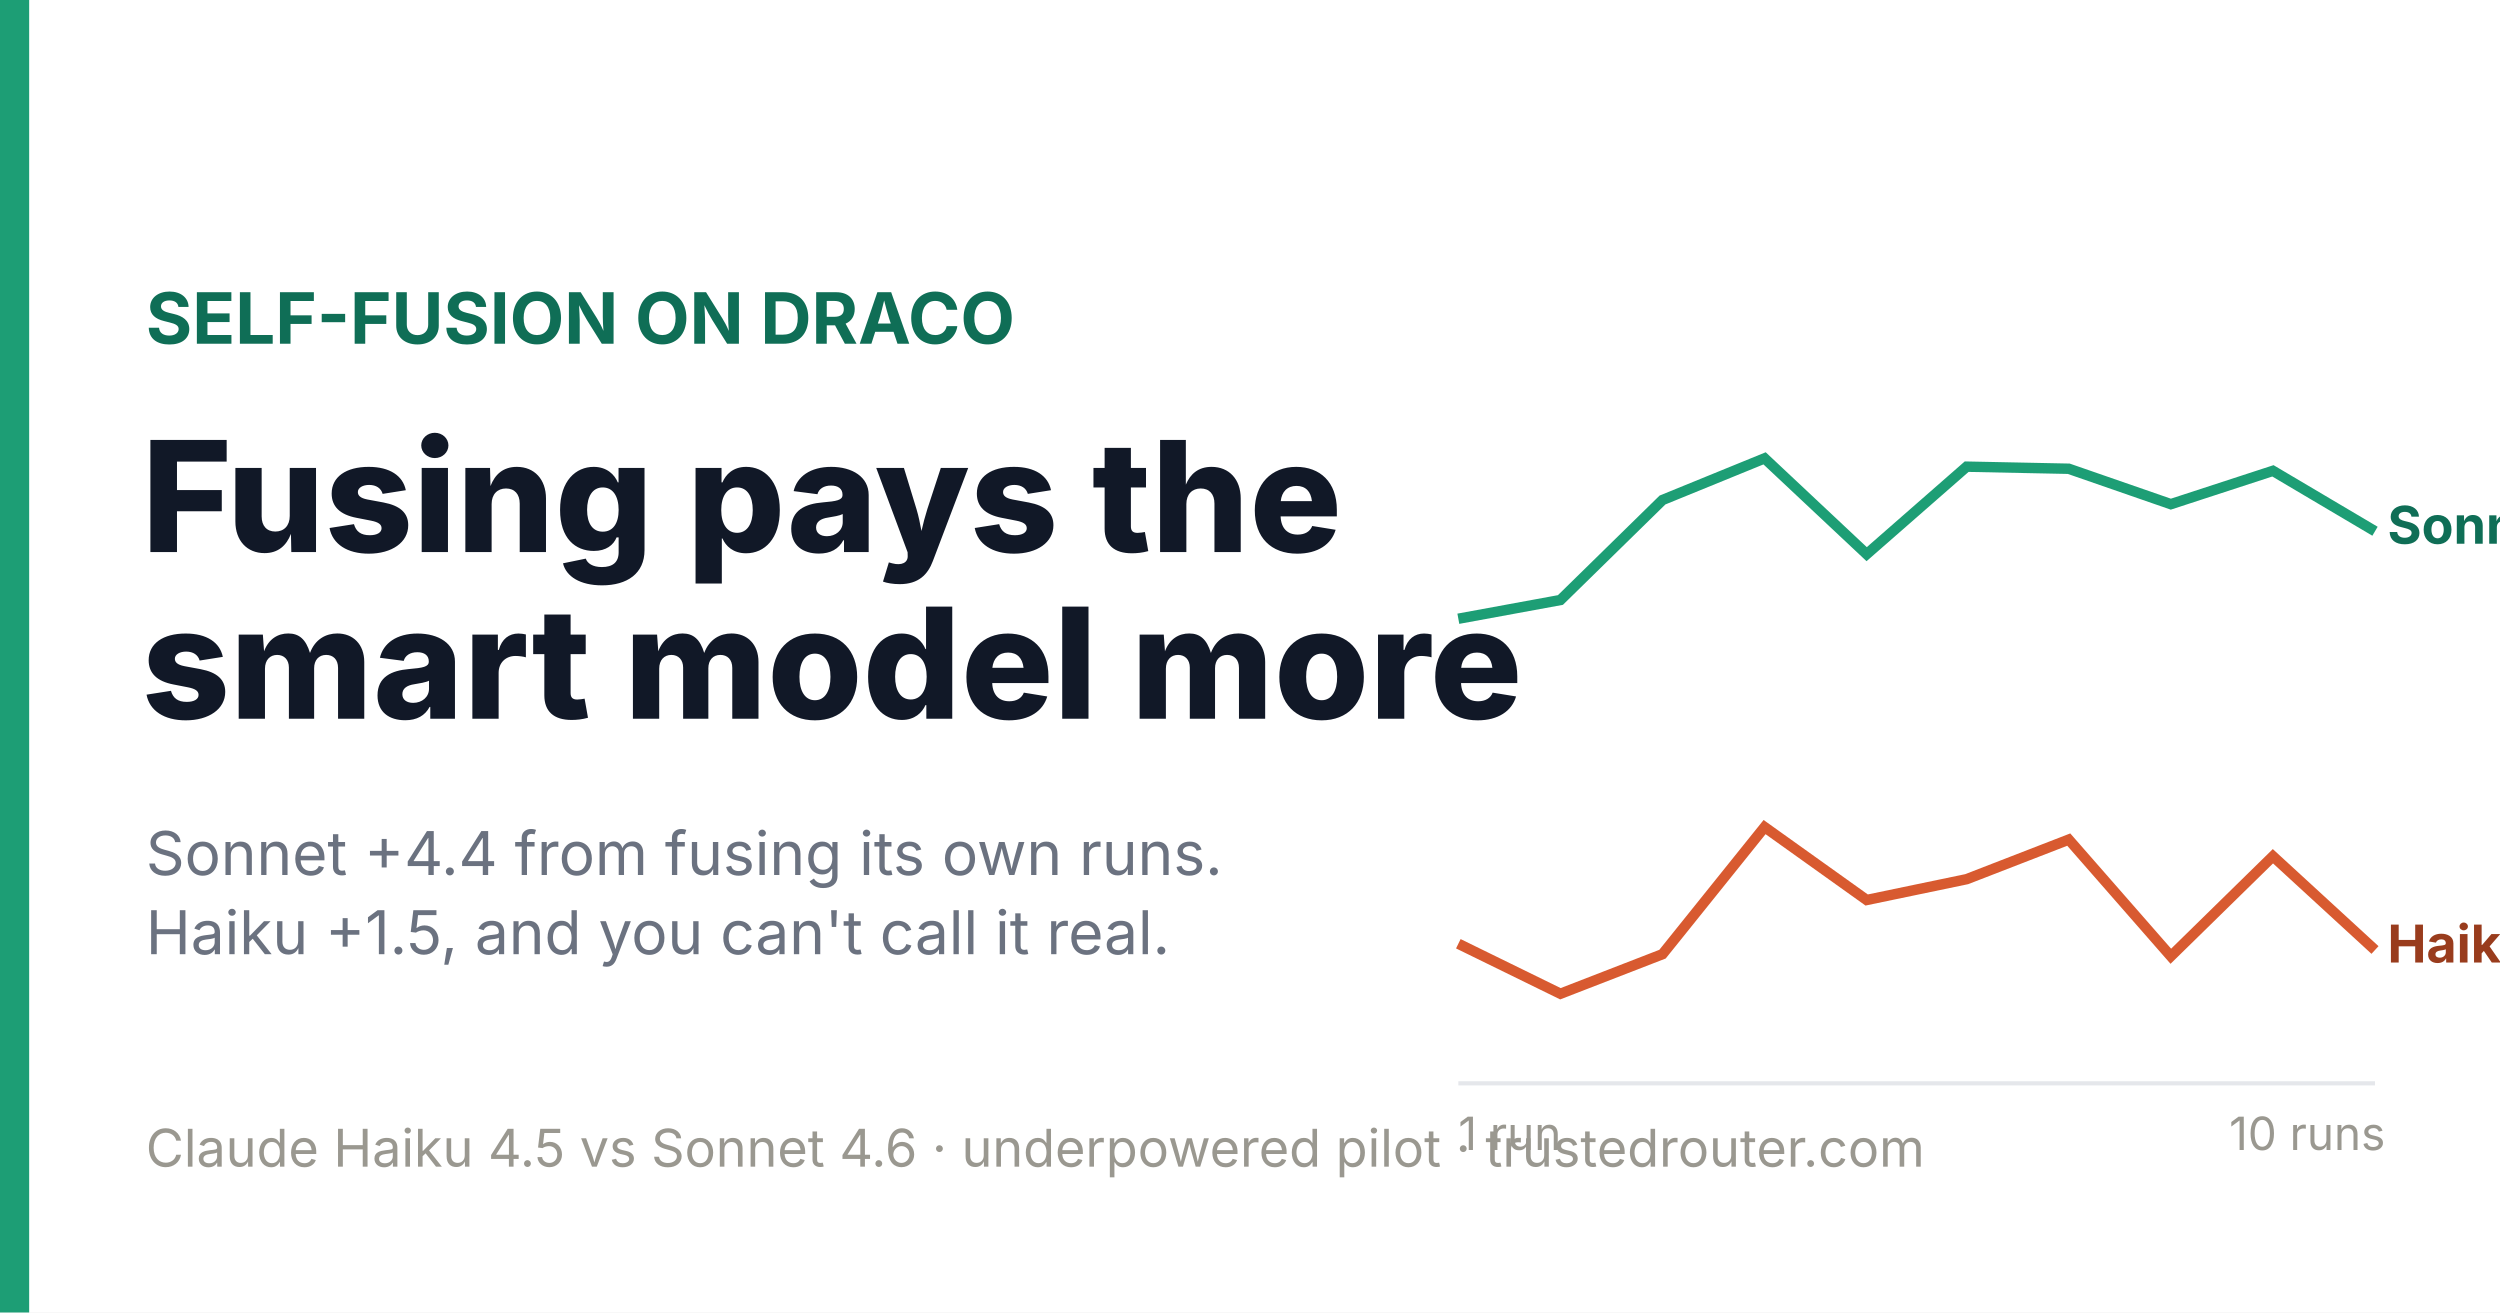
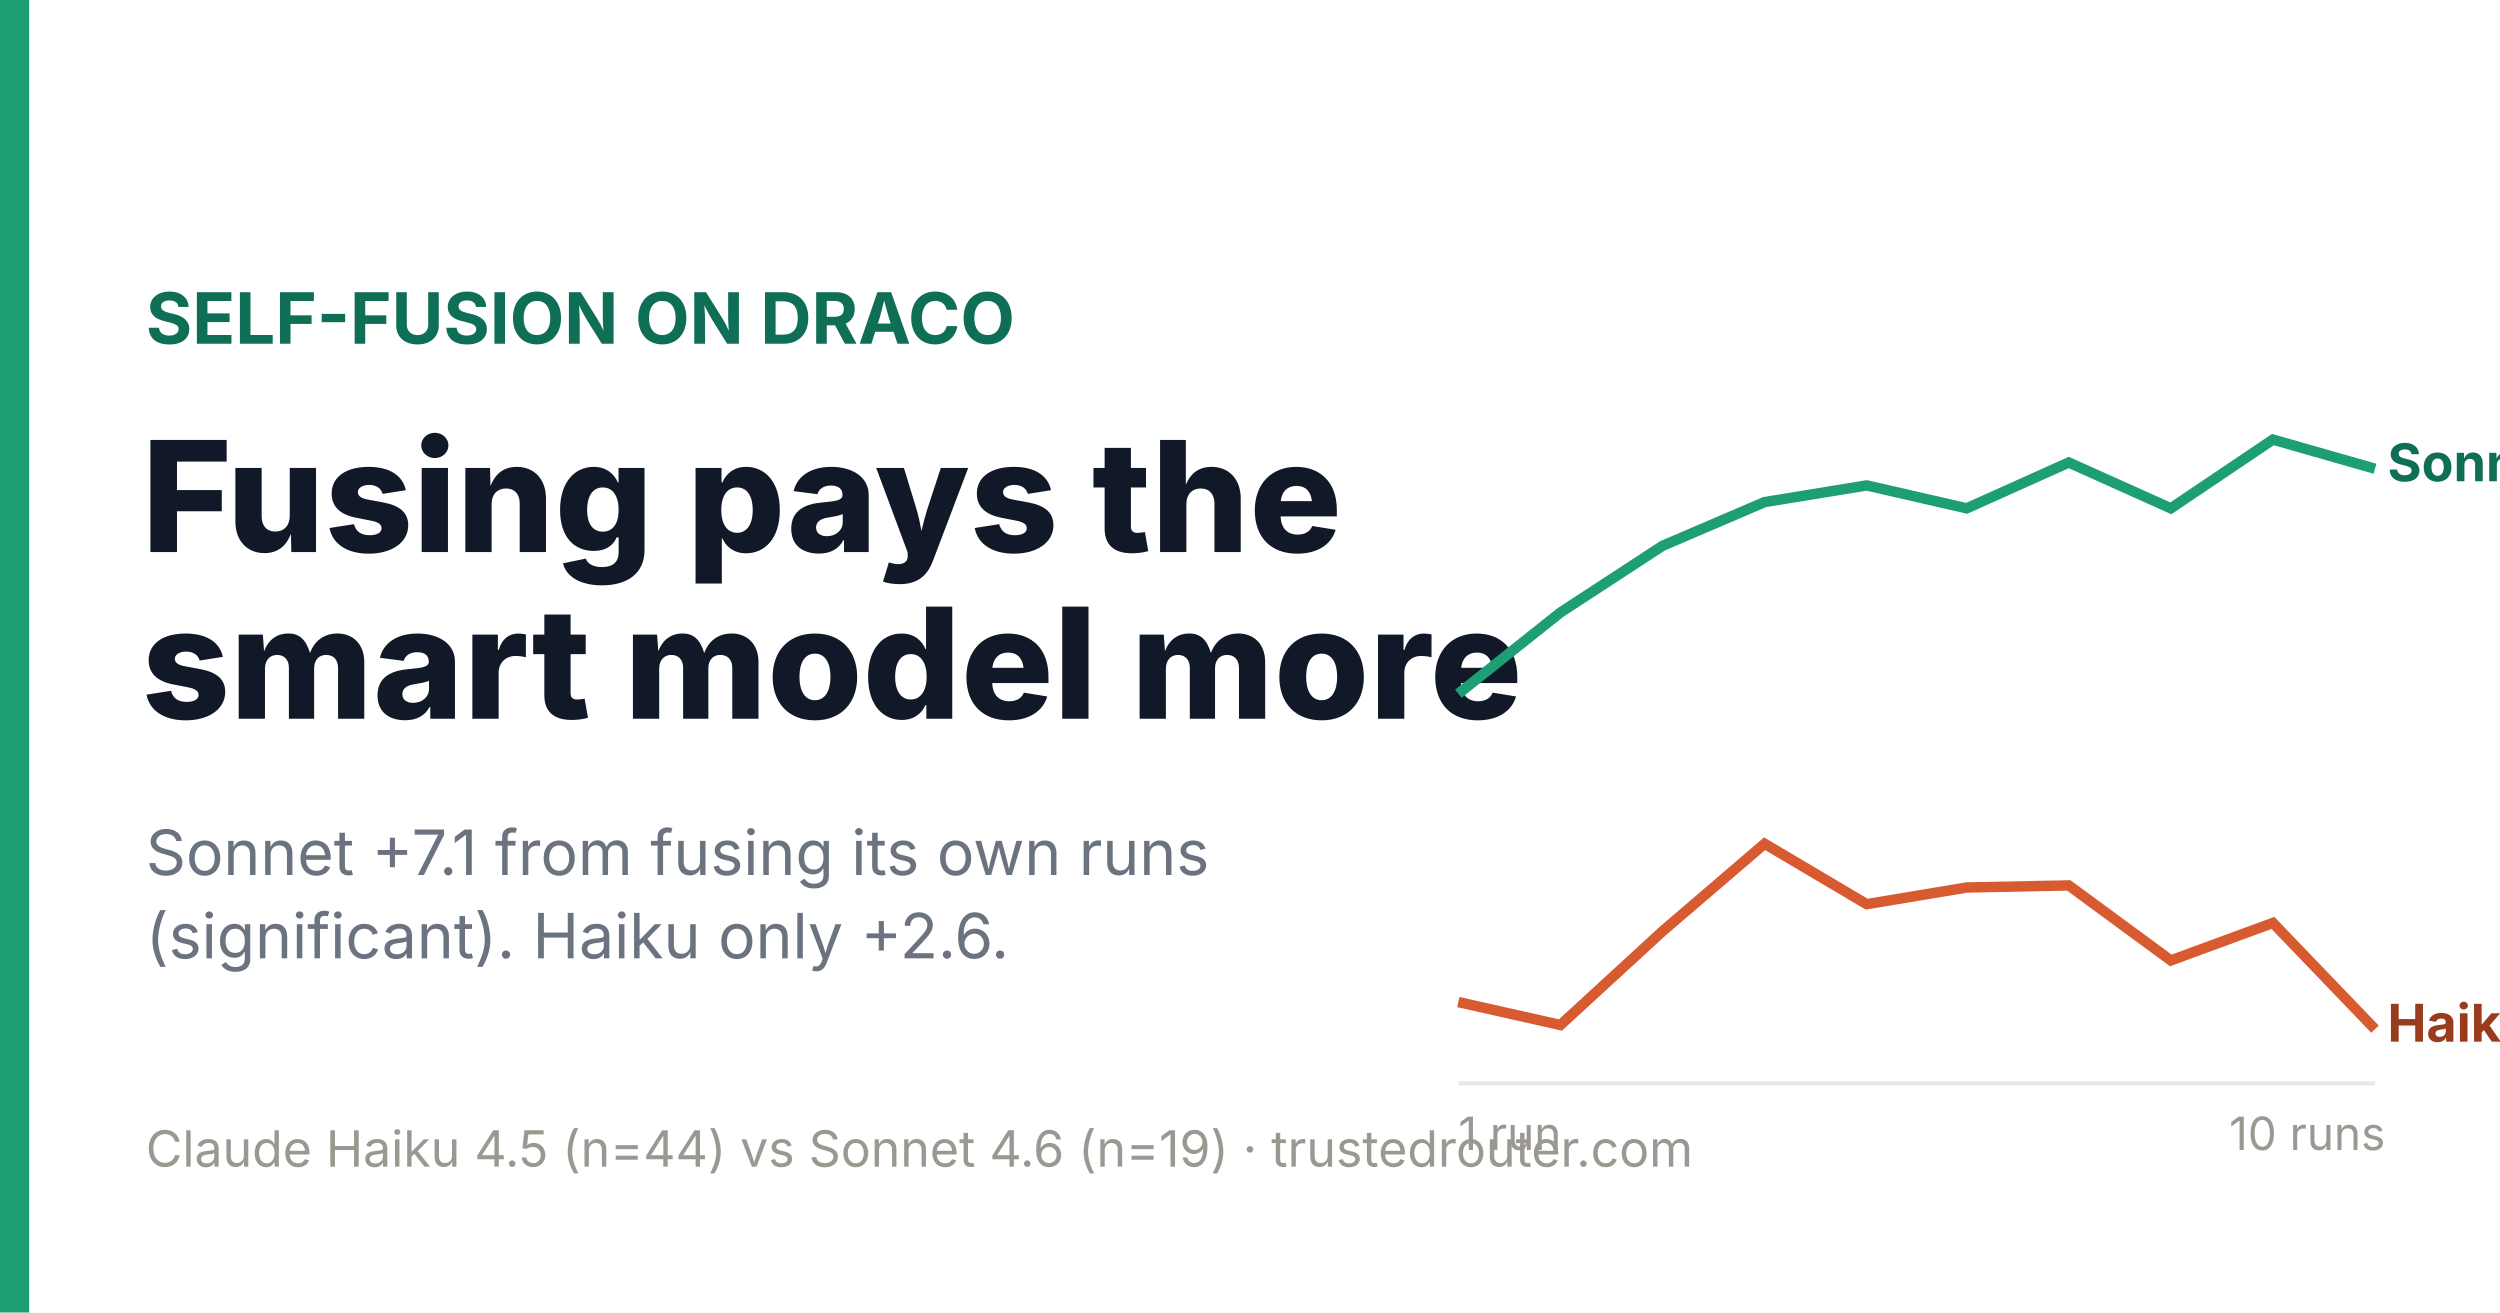
<svg xmlns="http://www.w3.org/2000/svg" viewBox="0 0 1200 630" width="1200" height="630" font-family="Inter,Arial,sans-serif">
  <rect width="1200" height="630" fill="#ffffff" />
  <rect x="0" y="0" width="14" height="630" fill="#1D9E75" />
  <text x="70" y="165" font-size="34" font-weight="700" fill="#0F6E56">SELF-FUSION ON DRACO</text>
  <text x="68" y="265" font-size="74" font-weight="800" fill="#111827">Fusing pays the</text>
  <text x="68" y="345" font-size="74" font-weight="800" fill="#111827">smart model more</text>
-   <text x="70" y="420" font-size="29" fill="#6b7280">Sonnet +4.4 from fusing its own runs.</text>
-   <text x="70" y="458" font-size="29" fill="#6b7280">Haiku +1.5, and you can't call it real.</text>
-   <text x="70" y="560" font-size="25" fill="#9a9890">Claude Haiku 4.5 vs Sonnet 4.6 · underpowered pilot · trustedrouter.com</text>
+   <text x="70" y="420" font-size="30" fill="#6b7280">Sonnet +7.1 from fusing its own runs</text>
+   <text x="70" y="460" font-size="30" fill="#6b7280">(significant). Haiku only +2.6.</text>
+   <text x="70" y="560" font-size="24" fill="#9a9890">Claude Haiku 4.5 (n=44) vs Sonnet 4.6 (n=19) · trustedrouter.com</text>
  <line x1="700" y1="520" x2="1140" y2="520" stroke="#e5e7eb" stroke-width="2" />
-   <polyline points="700,453 749,477 798,458 847,397 896,432 944,422 993,403 1042,459 1091,411 1140,456" fill="none" stroke="#D85A30" stroke-width="5" />
-   <text x="1146" y="462" font-size="25" font-weight="700" fill="#993C1D">Haiku</text>
-   <polyline points="700,297 749,288 798,240 847,220 896,266 944,224 993,225 1042,242 1091,226 1140,255" fill="none" stroke="#1D9E75" stroke-width="5" />
-   <text x="1146" y="261" font-size="25" font-weight="700" fill="#0F6E56">Sonnet</text>
+   <polyline points="700,481 749,492 798,447 847,405 896,434 944,426 993,425 1042,461 1091,443 1140,494" fill="none" stroke="#D85A30" stroke-width="5" />
+   <text x="1146" y="500" font-size="25" font-weight="700" fill="#993C1D">Haiku</text>
+   <polyline points="700,333 749,294 798,262 847,241 896,233 944,244 993,222 1042,244 1091,211 1140,225" fill="none" stroke="#1D9E75" stroke-width="5" />
+   <text x="1146" y="231" font-size="25" font-weight="700" fill="#0F6E56">Sonnet</text>
  <text x="700" y="552" font-size="22" fill="#9a9890">1 run</text>
  <text x="1070" y="552" font-size="22" fill="#9a9890">10 runs</text>
</svg>
